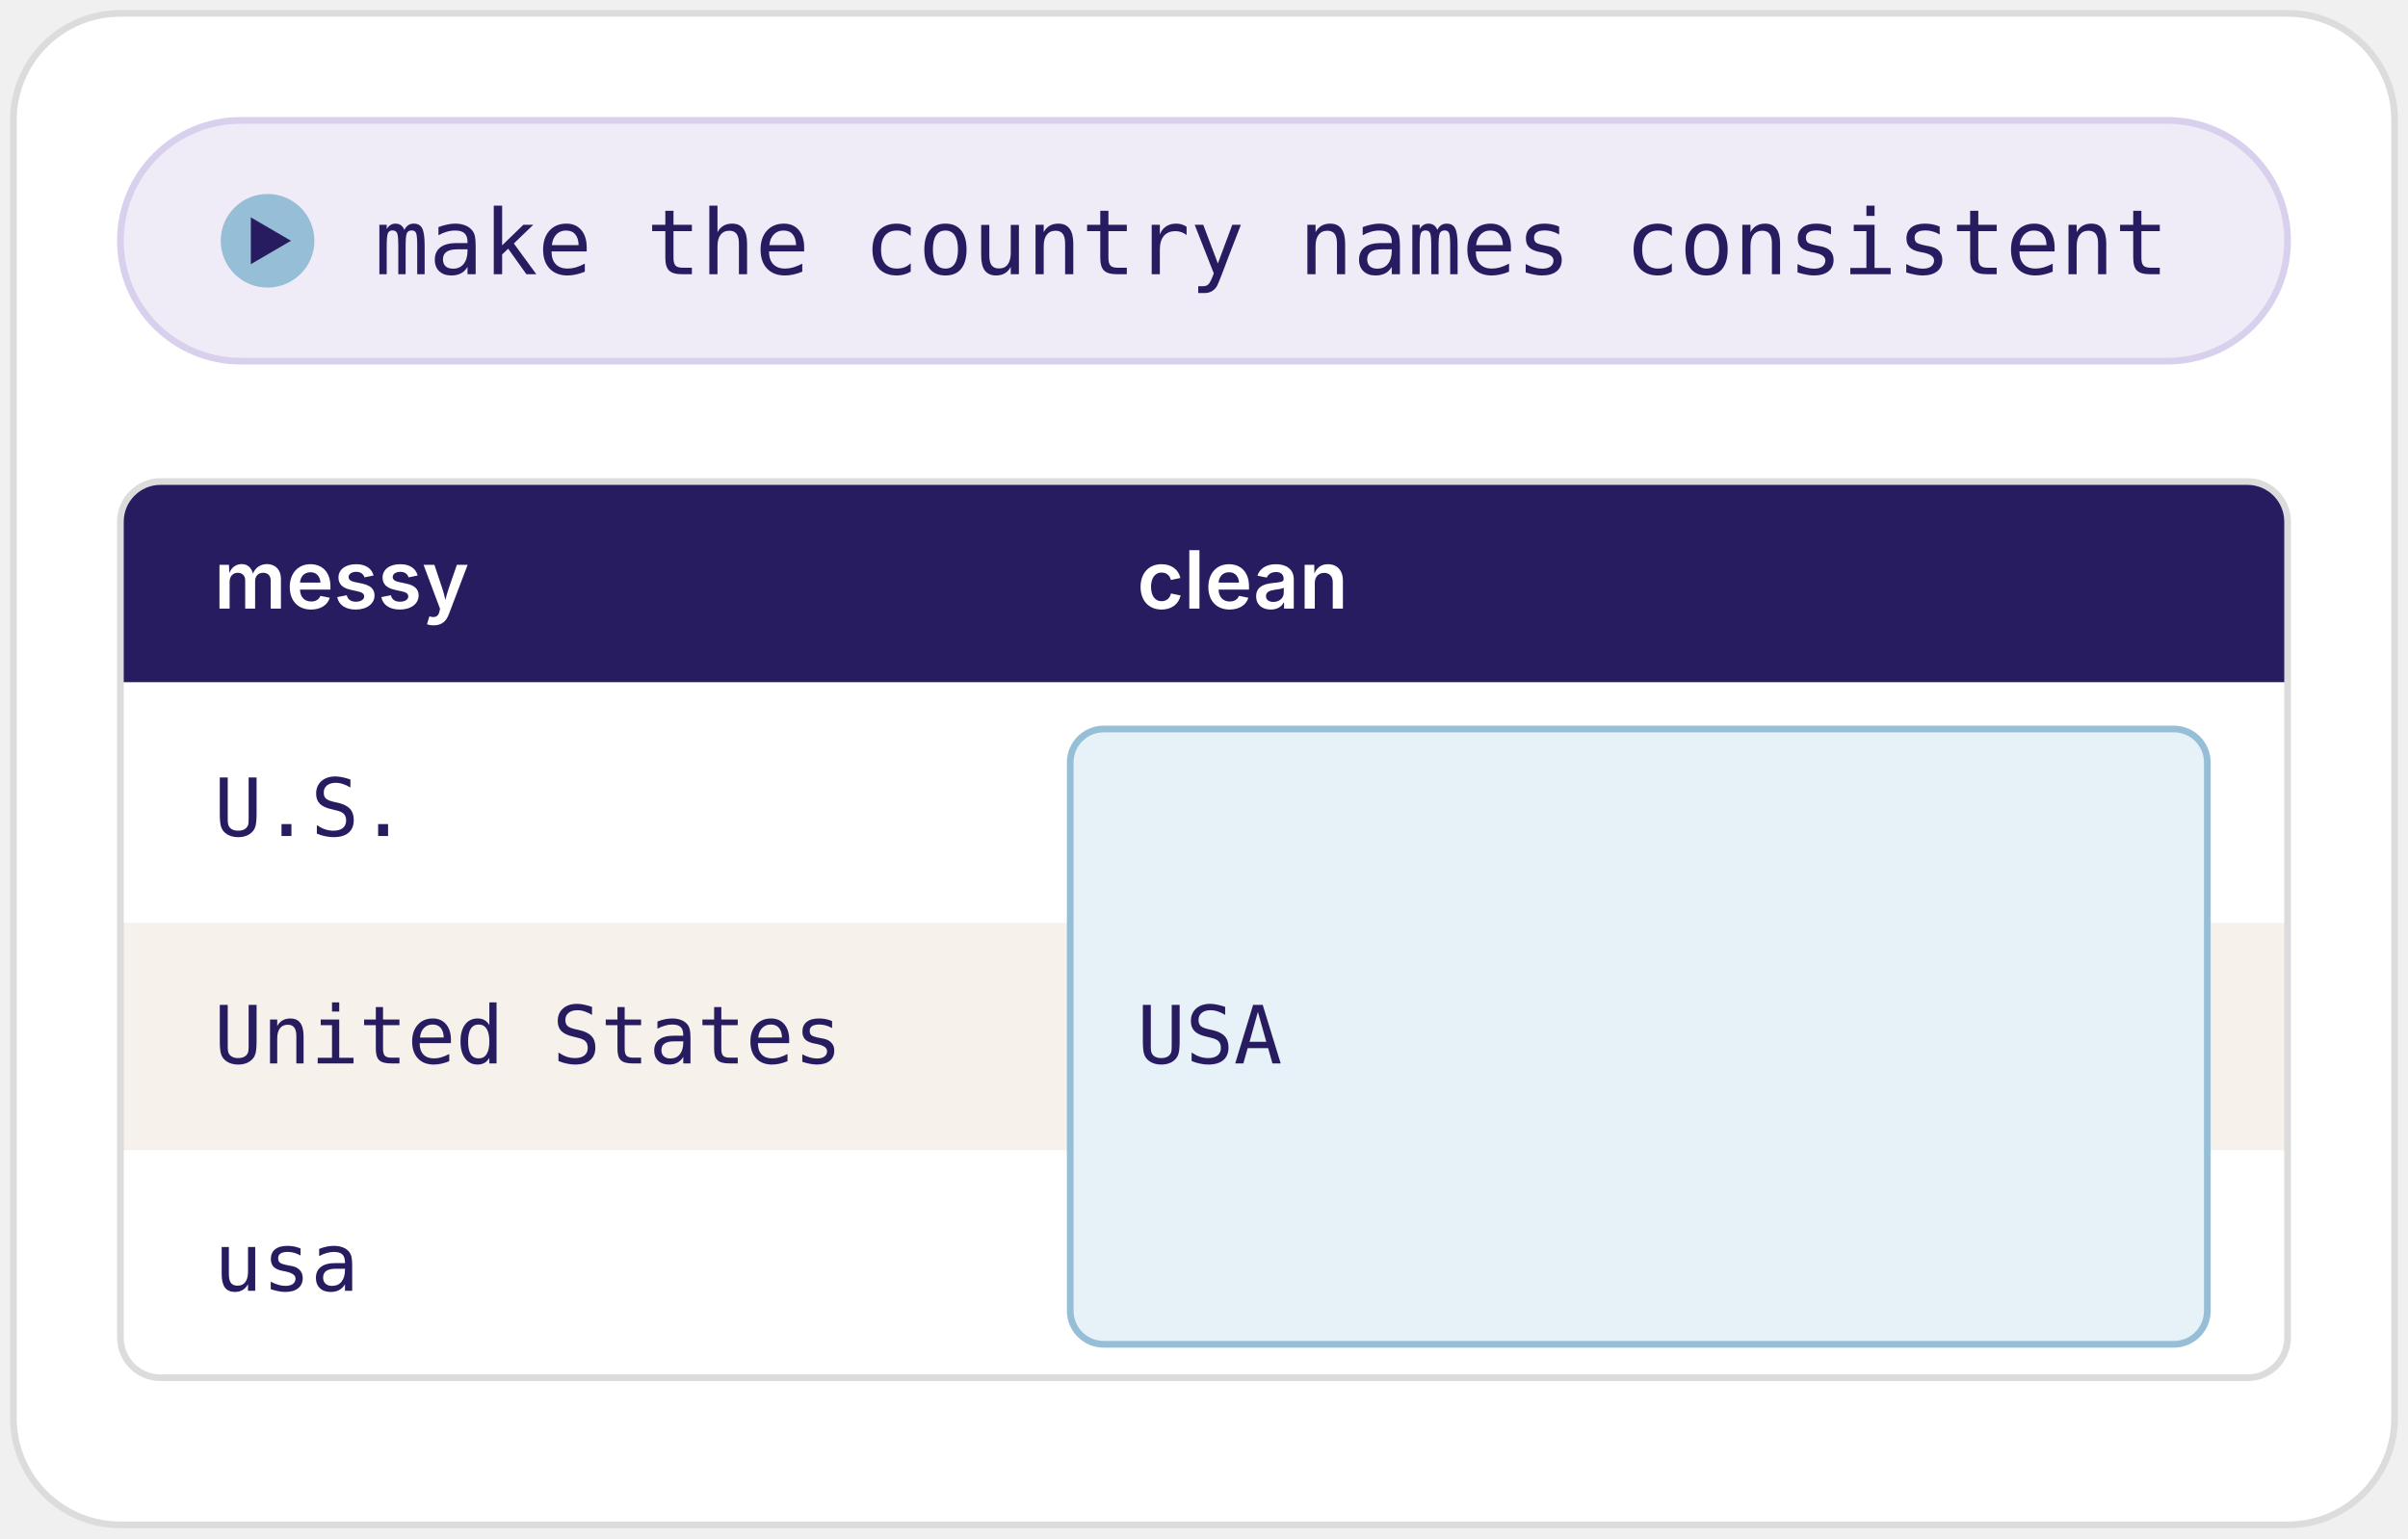
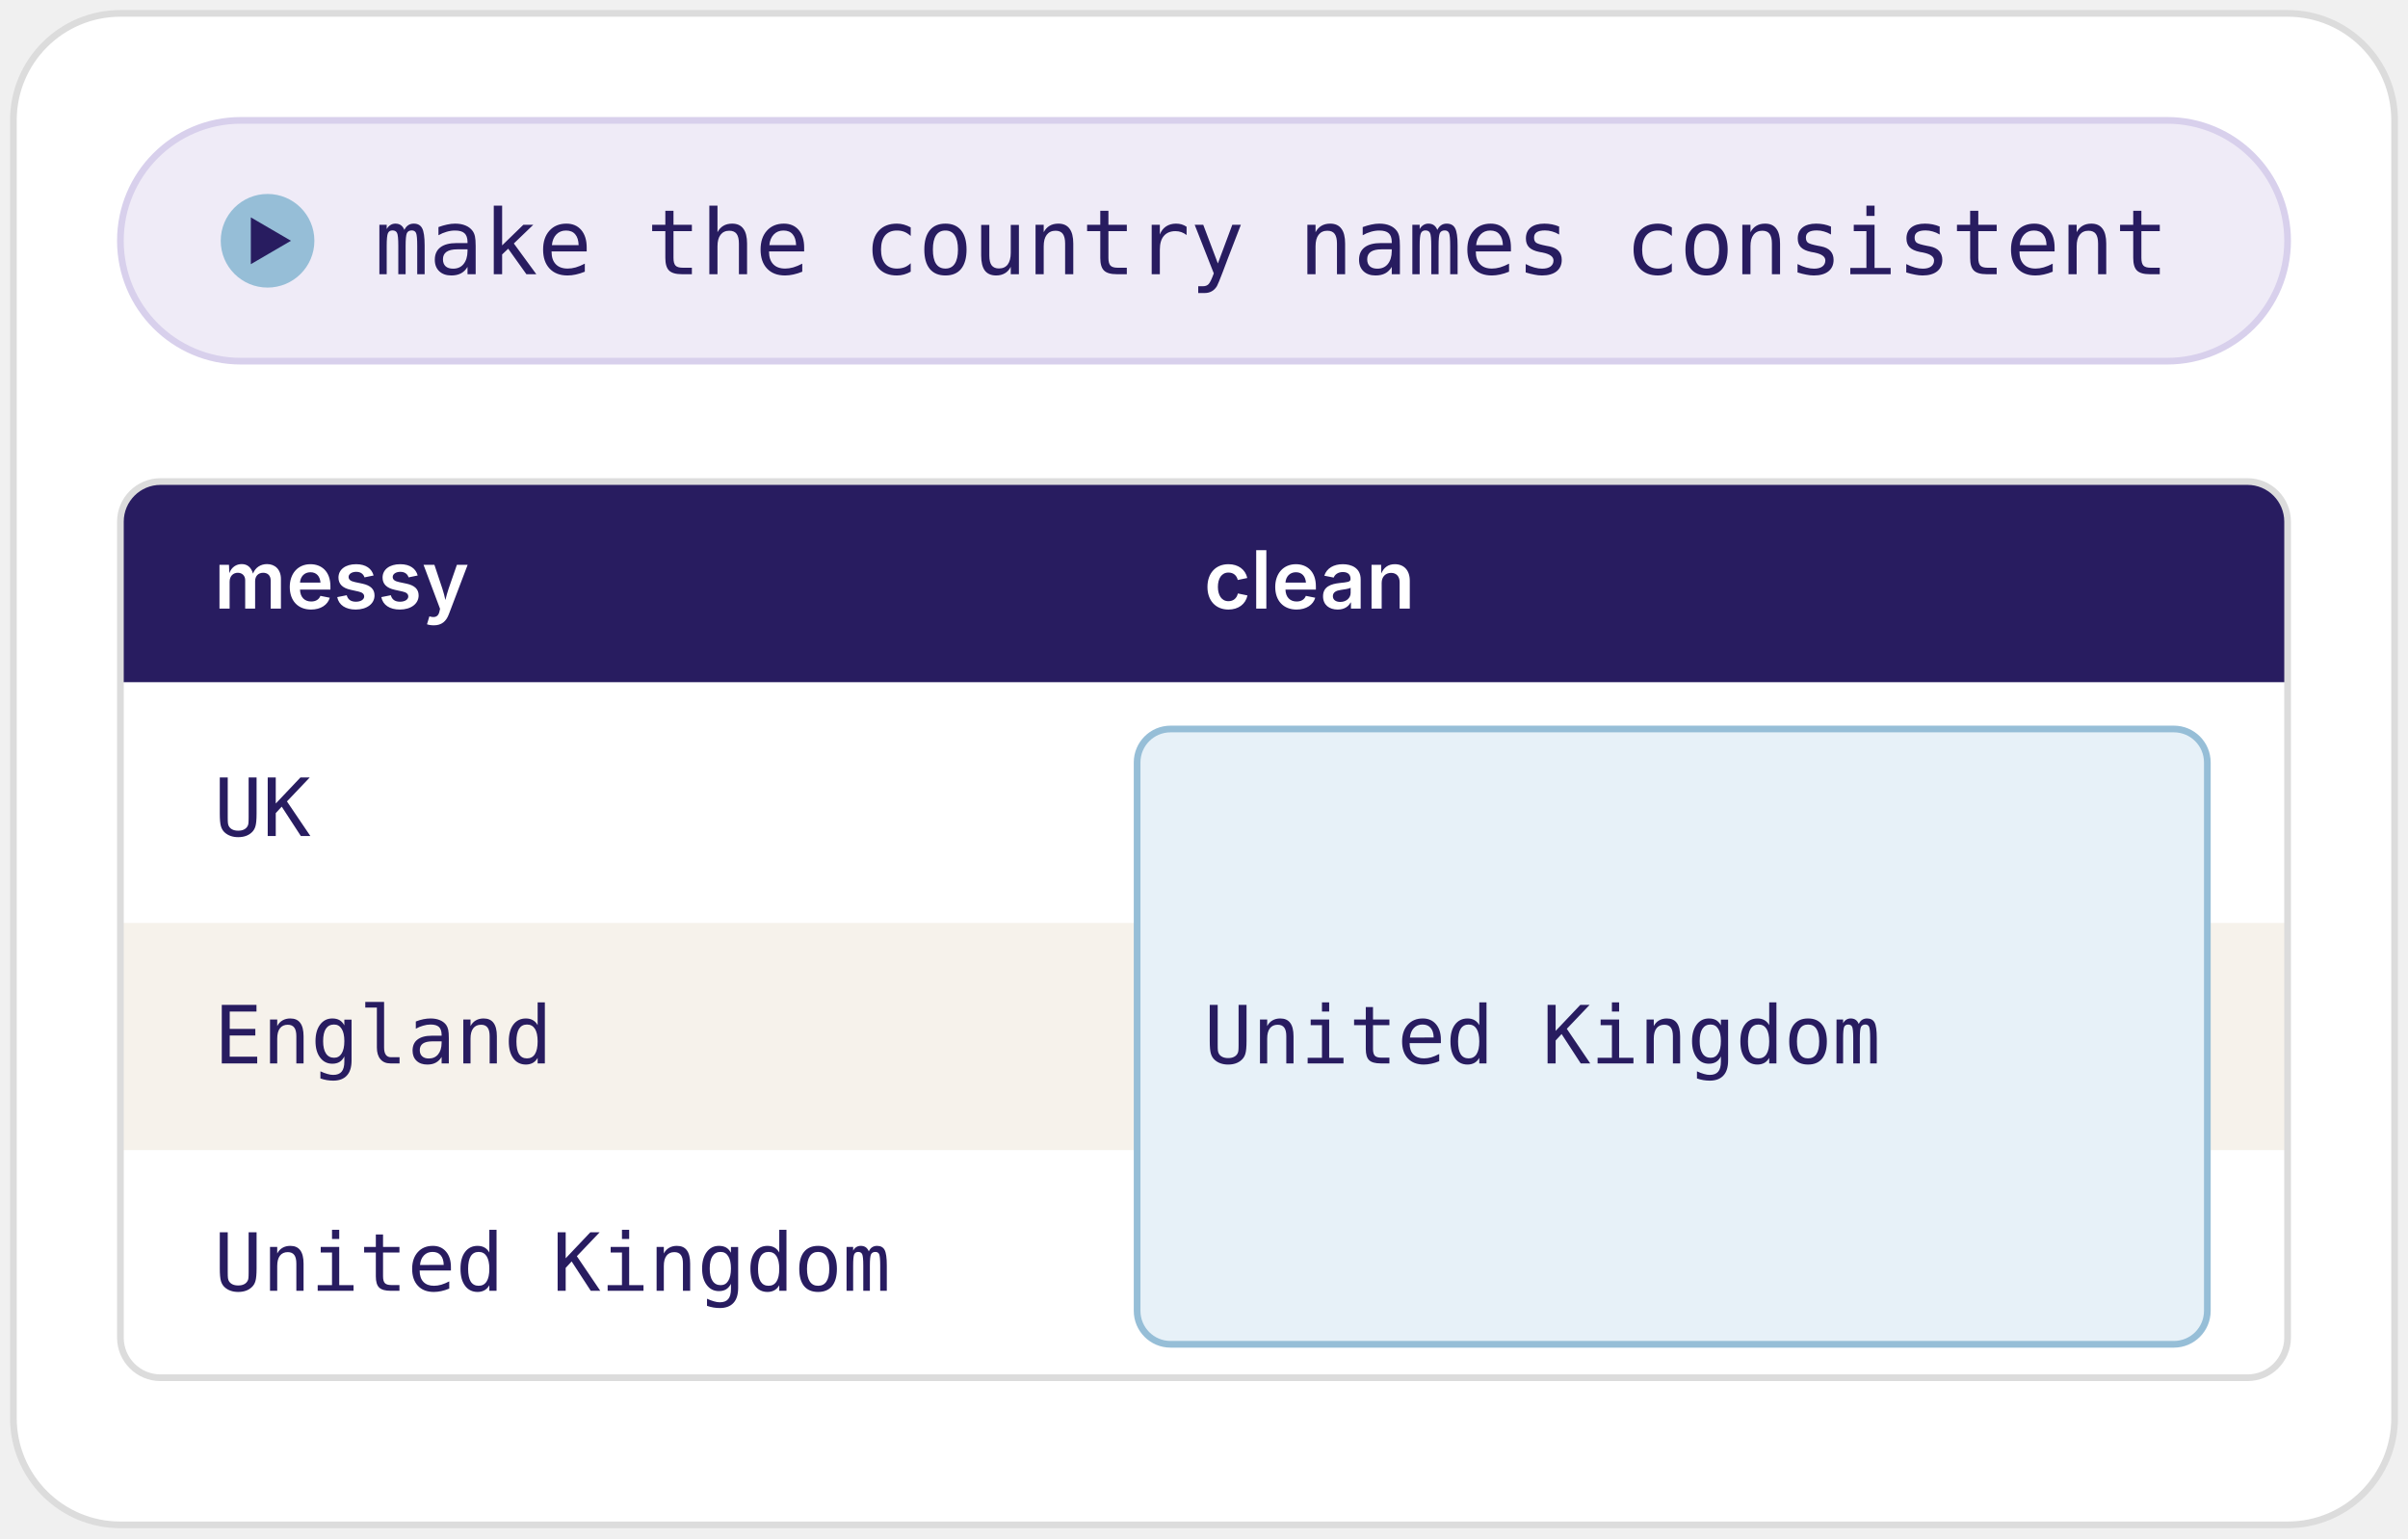
<svg xmlns="http://www.w3.org/2000/svg" viewBox="0 0 360 230" width="360" height="230" font-family="Inter, ui-sans-serif, system-ui, sans-serif">
  <rect x="2" y="2" width="356" height="226" rx="16" fill="#FFFFFF" stroke="#DCDCDC" />
  <rect x="18" y="18" width="324" height="36" rx="18" fill="#EFEBF7" stroke="#D8D0EC" />
  <circle cx="40" cy="36" r="7" fill="#96BED7" />
  <path d="M37.5 32.5 L43.5 36 L37.5 39.5 Z" fill="#281C60" />
  <text x="56" y="41" font-family="JetBrains Mono, ui-monospace, monospace" font-size="13.5" fill="#281C60">make the country names consistent</text>
  <g>
    <path d="M18 78 q0 -6 6 -6 h312 q6 0 6 6 v24 h-324 Z" fill="#281C60" />
    <text x="32" y="91" font-size="12" font-weight="600" fill="#FFFFFF">messy</text>
-     <text x="170" y="91" font-size="12" font-weight="600" fill="#FFFFFF">clean</text>
+     <text x="180" y="91" font-size="12" font-weight="600" fill="#FFFFFF">clean</text>
    <g font-family="JetBrains Mono, ui-monospace, monospace" font-size="12" fill="#281C60">
      <rect x="18" y="104" width="324" height="34" fill="#FFFFFF" />
      <rect x="18" y="138" width="324" height="34" fill="#F6F2EB" />
      <rect x="18" y="172" width="324" height="34" fill="#FFFFFF" />
-       <rect x="160" y="109" width="170" height="92" rx="5" fill="#E7F1F8" stroke="#96BED7" />
-       <text x="32" y="125">U.S.</text>
-       <text x="32" y="159">United States</text>
-       <text x="32" y="193">usa</text>
-       <text x="170" y="159">USA</text>
+       <rect x="170" y="109" width="160" height="92" rx="5" fill="#E7F1F8" stroke="#96BED7" />
+       <text x="32" y="125">UK</text>
+       <text x="32" y="159">England</text>
+       <text x="32" y="193">United Kingdom</text>
+       <text x="180" y="159">United Kingdom</text>
    </g>
    <rect x="18" y="72" width="324" height="134" rx="6" fill="none" stroke="#DCDCDC" />
  </g>
</svg>
